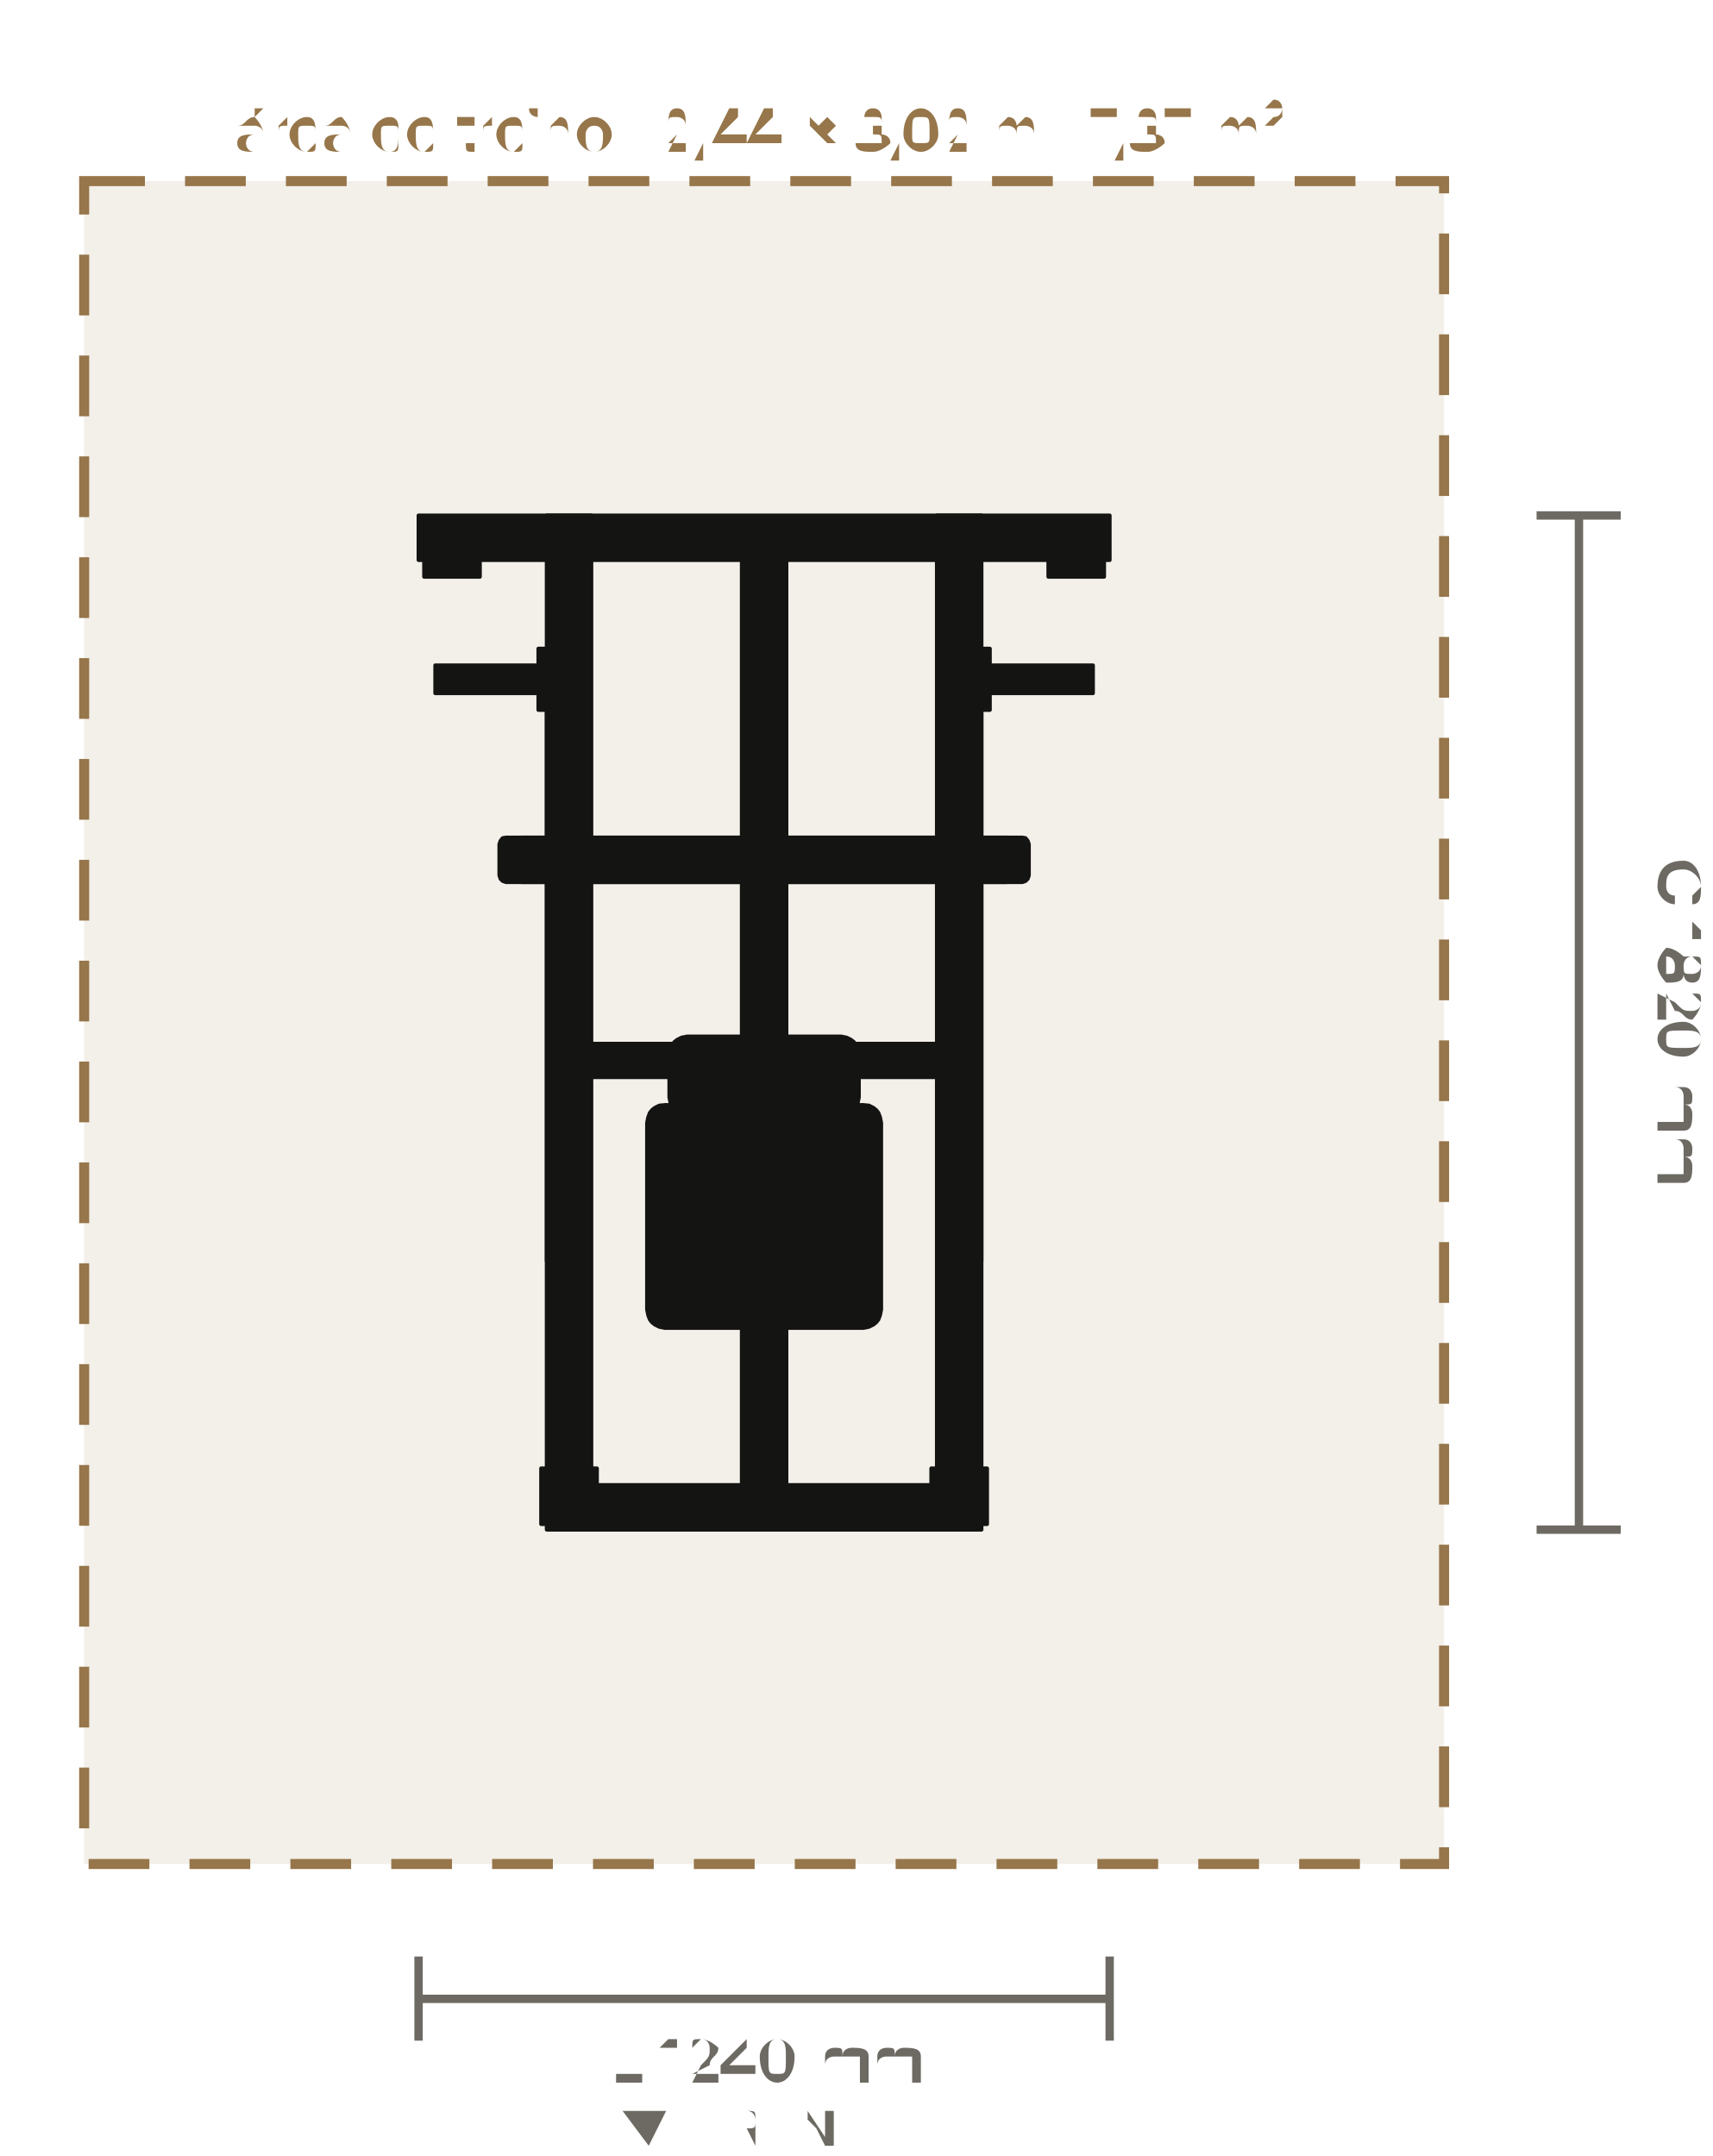
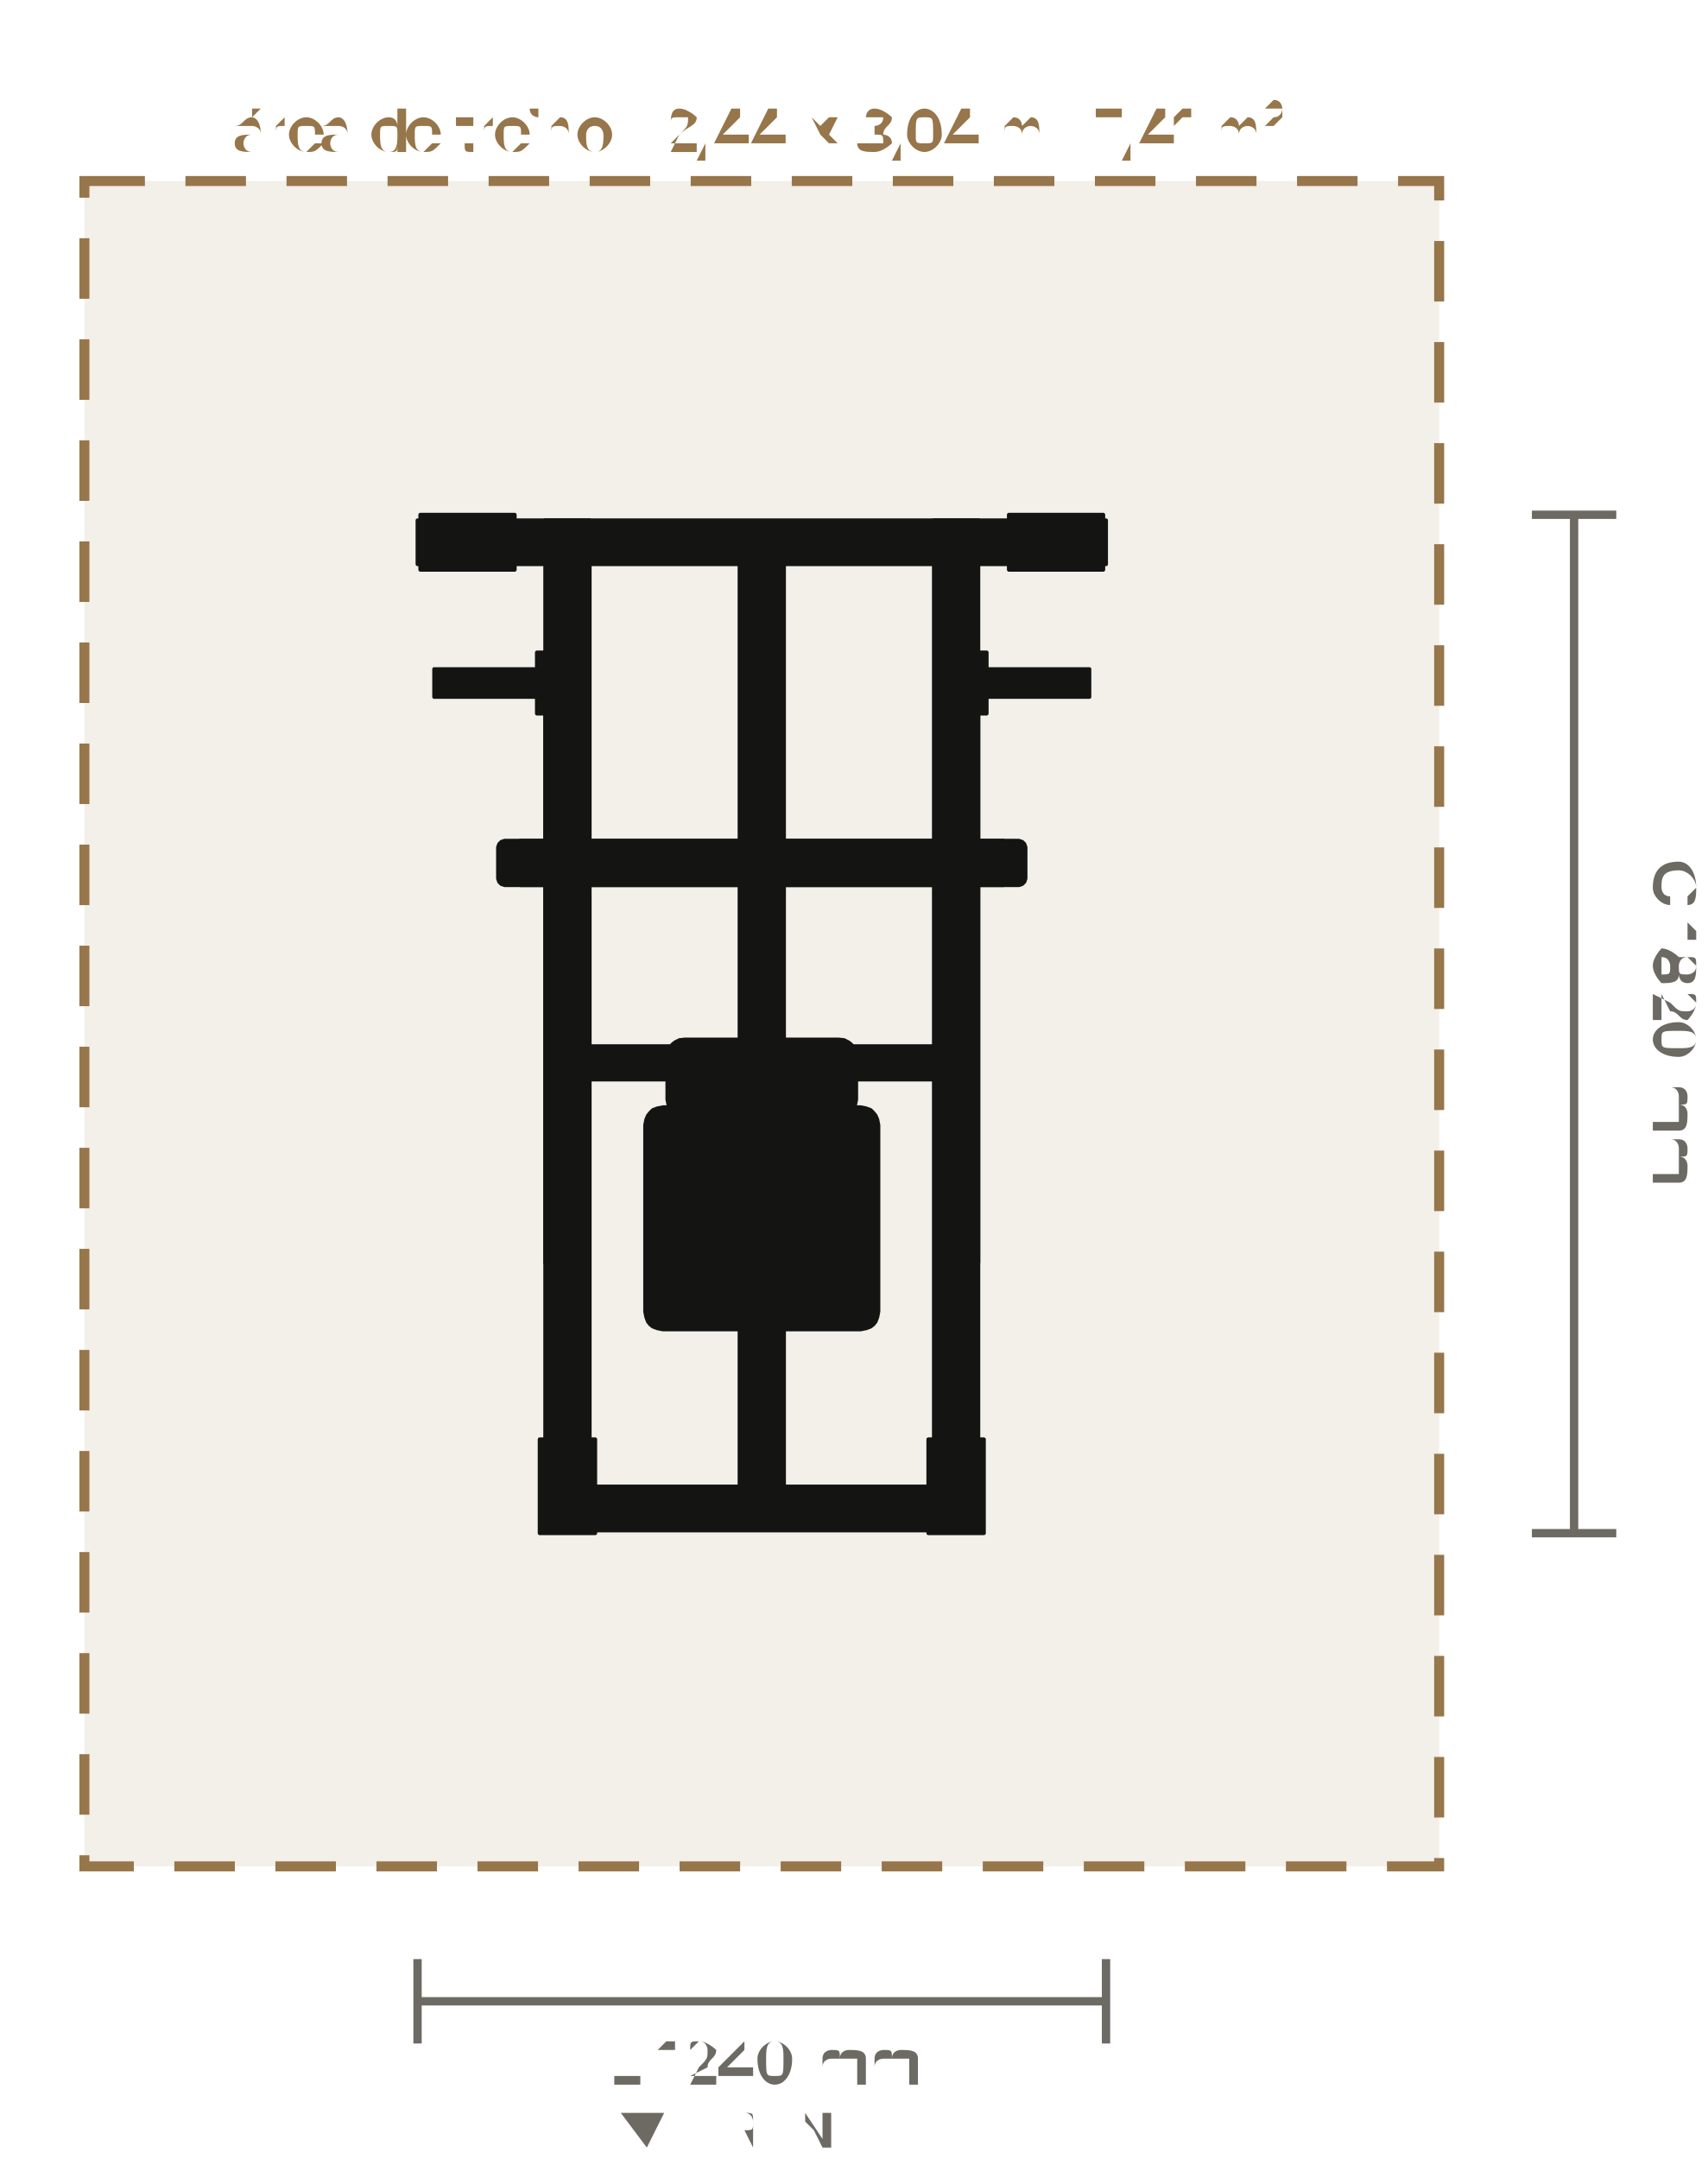
- <svg xmlns="http://www.w3.org/2000/svg" viewBox="-1.371 -1.835 3.072 3.869" role="img" aria-label="Planta do Tríceps Sentado (LD-A018): 1240 × 1820 mm, com 60 cm de área de treino em volta" data-equipment="LD-A018" data-unit="m">
-   <rect class="eq-zone" x="-1.22" y="-1.51" width="2.44" height="3.02" style="fill:#96764a;fill-opacity:.12;stroke:#96764a;stroke-width:0.018;stroke-dasharray:0.109 0.072" />
-   <text class="eq-zone-label" x="0" y="-1.564" style="font-family:Barlow,Inter,Arial,sans-serif;font-size:0.103px;fill:#96764a;text-anchor:middle">área de treino · 2,44 × 3,02 m · 7,37 m²</text>
+ <svg xmlns="http://www.w3.org/2000/svg" viewBox="-1.372 -1.844 3.075 3.888" role="img" aria-label="Planta do Tríceps Sentado (LD-A018): 1240 × 1835 mm, com 60 cm de área de treino em volta" data-equipment="LD-A018" data-unit="m">
+   <rect class="eq-zone" x="-1.22" y="-1.518" width="2.44" height="3.035" style="fill:#96764a;fill-opacity:.12;stroke:#96764a;stroke-width:0.018;stroke-dasharray:0.109 0.073" />
+   <text class="eq-zone-label" x="0" y="-1.572" style="font-family:Barlow,Inter,Arial,sans-serif;font-size:0.104px;fill:#96764a;text-anchor:middle">área de treino · 2,44 × 3,04 m · 7,41 m²</text>
  <g class="eq-parts">
-     <polygon class="eq-part" points="-0.39,-0.91 -0.31,-0.91 -0.31,0.91 -0.39,0.91" style="fill:#141413;stroke:#141413;stroke-width:0.007;stroke-linejoin:round" />
-     <polygon class="eq-part" points="-0.61,-0.9 -0.51,-0.9 -0.51,-0.8 -0.61,-0.8" style="fill:#141413;stroke:#141413;stroke-width:0.007;stroke-linejoin:round" />
-     <polygon class="eq-part" points="-0.4,0.8 -0.3,0.8 -0.3,0.9 -0.4,0.9" style="fill:#141413;stroke:#141413;stroke-width:0.007;stroke-linejoin:round" />
-     <polygon class="eq-part" points="0.31,-0.91 0.39,-0.91 0.39,0.91 0.31,0.91" style="fill:#141413;stroke:#141413;stroke-width:0.007;stroke-linejoin:round" />
-     <polygon class="eq-part" points="0.51,-0.9 0.61,-0.9 0.61,-0.8 0.51,-0.8" style="fill:#141413;stroke:#141413;stroke-width:0.007;stroke-linejoin:round" />
-     <polygon class="eq-part" points="0.3,0.8 0.4,0.8 0.4,0.9 0.3,0.9" style="fill:#141413;stroke:#141413;stroke-width:0.007;stroke-linejoin:round" />
-     <polygon class="eq-part" points="-0.62,-0.91 0.62,-0.91 0.62,-0.83 -0.62,-0.83" style="fill:#141413;stroke:#141413;stroke-width:0.007;stroke-linejoin:round" />
-     <polygon class="eq-part" points="-0.35,0.83 0.35,0.83 0.35,0.91 -0.35,0.91" style="fill:#141413;stroke:#141413;stroke-width:0.007;stroke-linejoin:round" />
-     <polygon class="eq-part" points="-0.04,-0.87 0.04,-0.87 0.04,0.87 -0.04,0.87" style="fill:#141413;stroke:#141413;stroke-width:0.007;stroke-linejoin:round" />
-     <polygon class="eq-part" points="-0.035,0.325 -0.035,0.322 -0.033,0.319 -0.032,0.316 -0.029,0.314 -0.026,0.313 -0.023,0.313 0.023,0.313 0.026,0.313 0.029,0.314 0.032,0.316 0.033,0.319 0.035,0.322 0.035,0.325 0.035,0.371 0.035,0.374 0.033,0.377 0.032,0.379 0.029,0.381 0.026,0.382 0.023,0.383 -0.023,0.383 -0.026,0.382 -0.029,0.381 -0.032,0.379 -0.033,0.377 -0.035,0.374 -0.035,0.371" style="fill:#141413;stroke:#141413;stroke-width:0.007;stroke-linejoin:round" />
-     <polygon class="eq-part" points="0.035,0.325 0.047,0.325 0.047,0.37 0.035,0.37" style="fill:#141413;stroke:#141413;stroke-width:0.007;stroke-linejoin:round" />
-     <polygon class="eq-part" points="0.033,0.348 0.033,0.346 0.033,0.344 0.033,0.343 0.034,0.342 0.034,0.341 0.035,0.341 0.115,0.341 0.116,0.341 0.116,0.342 0.117,0.343 0.117,0.344 0.117,0.346 0.117,0.348 0.117,0.349 0.117,0.351 0.117,0.352 0.116,0.354 0.116,0.354 0.115,0.355 0.035,0.355 0.034,0.354 0.034,0.354 0.033,0.352 0.033,0.351 0.033,0.349" style="fill:#141413;stroke:#141413;stroke-width:0.007;stroke-linejoin:round" />
-     <polygon class="eq-part" points="-0.21,0.18 -0.208,0.17 -0.205,0.162 -0.201,0.157 -0.196,0.153 -0.188,0.149 -0.178,0.148 0.178,0.148 0.188,0.149 0.196,0.153 0.201,0.157 0.205,0.162 0.208,0.17 0.21,0.18 0.21,0.515 0.208,0.525 0.205,0.533 0.201,0.538 0.196,0.542 0.188,0.546 0.178,0.548 -0.178,0.548 -0.188,0.546 -0.196,0.542 -0.201,0.538 -0.205,0.533 -0.208,0.525 -0.21,0.515" style="fill:#141413;stroke:#141413;stroke-width:0.007;stroke-linejoin:round" />
-     <polygon class="eq-part" points="-0.17,0.057 -0.168,0.047 -0.165,0.04 -0.161,0.035 -0.156,0.031 -0.148,0.027 -0.138,0.025 0.138,0.025 0.148,0.027 0.156,0.031 0.161,0.035 0.165,0.04 0.168,0.047 0.17,0.057 0.17,0.134 0.168,0.144 0.165,0.152 0.161,0.157 0.156,0.161 0.148,0.164 0.138,0.166 -0.138,0.166 -0.148,0.164 -0.156,0.161 -0.161,0.157 -0.165,0.152 -0.168,0.144 -0.17,0.134" style="fill:#141413;stroke:#141413;stroke-width:0.007;stroke-linejoin:round" />
-     <polygon class="eq-part" points="-0.03,-0.007 -0.028,-0.013 -0.024,-0.017 -0.018,-0.019 0.018,-0.019 0.024,-0.017 0.028,-0.013 0.03,-0.007 0.03,0.086 0.028,0.092 0.024,0.096 0.018,0.098 -0.018,0.098 -0.024,0.096 -0.028,0.092 -0.03,0.086" style="fill:#141413;stroke:#141413;stroke-width:0.007;stroke-linejoin:round" />
-     <polygon class="eq-part" points="-0.04,-0.332 0.04,-0.332 0.04,-0.252 -0.04,-0.252" style="fill:#141413;stroke:#141413;stroke-width:0.007;stroke-linejoin:round" />
-     <polygon class="eq-part" points="0.33,-0.292 0.39,-0.292 0.39,0.428 0.33,0.428" style="fill:#141413;stroke:#141413;stroke-width:0.007;stroke-linejoin:round" />
-     <polygon class="eq-part" points="0.342,0.428 0.378,0.428 0.378,0.578 0.342,0.578" style="fill:#141413;stroke:#141413;stroke-width:0.007;stroke-linejoin:round" />
-     <polygon class="eq-part" points="0.33,-0.616 0.39,-0.616 0.39,-0.292 0.33,-0.292" style="fill:#141413;stroke:#141413;stroke-width:0.007;stroke-linejoin:round" />
-     <polygon class="eq-part" points="0.39,-0.671 0.405,-0.671 0.405,-0.561 0.39,-0.561" style="fill:#141413;stroke:#141413;stroke-width:0.007;stroke-linejoin:round" />
-     <polygon class="eq-part" points="0.405,-0.641 0.59,-0.641 0.59,-0.591 0.405,-0.591" style="fill:#141413;stroke:#141413;stroke-width:0.007;stroke-linejoin:round" />
-     <polygon class="eq-part" points="-0.39,-0.292 -0.33,-0.292 -0.33,0.428 -0.39,0.428" style="fill:#141413;stroke:#141413;stroke-width:0.007;stroke-linejoin:round" />
-     <polygon class="eq-part" points="-0.378,0.428 -0.342,0.428 -0.342,0.578 -0.378,0.578" style="fill:#141413;stroke:#141413;stroke-width:0.007;stroke-linejoin:round" />
-     <polygon class="eq-part" points="-0.39,-0.616 -0.33,-0.616 -0.33,-0.292 -0.39,-0.292" style="fill:#141413;stroke:#141413;stroke-width:0.007;stroke-linejoin:round" />
-     <polygon class="eq-part" points="-0.405,-0.671 -0.39,-0.671 -0.39,-0.561 -0.405,-0.561" style="fill:#141413;stroke:#141413;stroke-width:0.007;stroke-linejoin:round" />
-     <polygon class="eq-part" points="-0.59,-0.641 -0.405,-0.641 -0.405,-0.591 -0.59,-0.591" style="fill:#141413;stroke:#141413;stroke-width:0.007;stroke-linejoin:round" />
-     <polygon class="eq-part" points="-0.36,-0.315 0.36,-0.315 0.36,-0.27 -0.36,-0.27" style="fill:#141413;stroke:#141413;stroke-width:0.007;stroke-linejoin:round" />
-     <polygon class="eq-part" points="-0.36,0.038 0.36,0.038 0.36,0.098 -0.36,0.098" style="fill:#141413;stroke:#141413;stroke-width:0.007;stroke-linejoin:round" />
-     <polygon class="eq-part" points="-0.475,-0.32 -0.473,-0.326 -0.469,-0.331 -0.463,-0.332 0.463,-0.332 0.469,-0.331 0.473,-0.326 0.475,-0.32 0.475,-0.264 0.473,-0.258 0.469,-0.254 0.463,-0.252 -0.463,-0.252 -0.469,-0.254 -0.473,-0.258 -0.475,-0.264" style="fill:#141413;stroke:#141413;stroke-width:0.007;stroke-linejoin:round" />
-     <polygon class="eq-part" points="-0.435,-0.332 0.435,-0.332 0.435,-0.252 -0.435,-0.252" style="fill:#141413;stroke:#141413;stroke-width:0.007;stroke-linejoin:round" />
+     <polygon class="eq-part" points="-0.39,-0.907 -0.31,-0.907 -0.31,0.912 -0.39,0.912" style="fill:#141413;stroke:#141413;stroke-width:0.007;stroke-linejoin:round" />
+     <polygon class="eq-part" points="-0.615,-0.917 -0.445,-0.917 -0.445,-0.818 -0.615,-0.818" style="fill:#141413;stroke:#141413;stroke-width:0.007;stroke-linejoin:round" />
+     <polygon class="eq-part" points="-0.4,0.748 -0.3,0.748 -0.3,0.917 -0.4,0.917" style="fill:#141413;stroke:#141413;stroke-width:0.007;stroke-linejoin:round" />
+     <polygon class="eq-part" points="0.31,-0.907 0.39,-0.907 0.39,0.912 0.31,0.912" style="fill:#141413;stroke:#141413;stroke-width:0.007;stroke-linejoin:round" />
+     <polygon class="eq-part" points="0.445,-0.917 0.615,-0.917 0.615,-0.818 0.445,-0.818" style="fill:#141413;stroke:#141413;stroke-width:0.007;stroke-linejoin:round" />
+     <polygon class="eq-part" points="0.3,0.748 0.4,0.748 0.4,0.917 0.3,0.917" style="fill:#141413;stroke:#141413;stroke-width:0.007;stroke-linejoin:round" />
+     <polygon class="eq-part" points="-0.62,-0.907 0.62,-0.907 0.62,-0.828 -0.62,-0.828" style="fill:#141413;stroke:#141413;stroke-width:0.007;stroke-linejoin:round" />
+     <polygon class="eq-part" points="-0.35,0.833 0.35,0.833 0.35,0.912 -0.35,0.912" style="fill:#141413;stroke:#141413;stroke-width:0.007;stroke-linejoin:round" />
+     <polygon class="eq-part" points="-0.04,-0.868 0.04,-0.868 0.04,0.873 -0.04,0.873" style="fill:#141413;stroke:#141413;stroke-width:0.007;stroke-linejoin:round" />
+     <polygon class="eq-part" points="-0.035,0.327 -0.035,0.324 -0.033,0.321 -0.032,0.319 -0.029,0.317 -0.026,0.316 -0.023,0.315 0.023,0.315 0.026,0.316 0.029,0.317 0.032,0.319 0.033,0.321 0.035,0.324 0.035,0.327 0.035,0.373 0.035,0.376 0.033,0.379 0.032,0.382 0.029,0.384 0.026,0.385 0.023,0.385 -0.023,0.385 -0.026,0.385 -0.029,0.384 -0.032,0.382 -0.033,0.379 -0.035,0.376 -0.035,0.373" style="fill:#141413;stroke:#141413;stroke-width:0.007;stroke-linejoin:round" />
+     <polygon class="eq-part" points="0.035,0.328 0.047,0.328 0.047,0.373 0.035,0.373" style="fill:#141413;stroke:#141413;stroke-width:0.007;stroke-linejoin:round" />
+     <polygon class="eq-part" points="0.033,0.35 0.033,0.348 0.033,0.347 0.033,0.345 0.034,0.344 0.034,0.343 0.035,0.343 0.115,0.343 0.116,0.343 0.116,0.344 0.117,0.345 0.117,0.347 0.117,0.348 0.117,0.35 0.117,0.352 0.117,0.354 0.117,0.355 0.116,0.356 0.116,0.357 0.115,0.357 0.035,0.357 0.034,0.357 0.034,0.356 0.033,0.355 0.033,0.354 0.033,0.352" style="fill:#141413;stroke:#141413;stroke-width:0.007;stroke-linejoin:round" />
+     <polygon class="eq-part" points="-0.21,0.182 -0.208,0.172 -0.205,0.165 -0.201,0.16 -0.196,0.155 -0.188,0.152 -0.178,0.15 0.178,0.15 0.188,0.152 0.196,0.155 0.201,0.16 0.205,0.165 0.208,0.172 0.21,0.182 0.21,0.518 0.208,0.528 0.205,0.536 0.201,0.541 0.196,0.545 0.188,0.548 0.178,0.55 -0.178,0.55 -0.188,0.548 -0.196,0.545 -0.201,0.541 -0.205,0.536 -0.208,0.528 -0.21,0.518" style="fill:#141413;stroke:#141413;stroke-width:0.007;stroke-linejoin:round" />
+     <polygon class="eq-part" points="-0.17,0.06 -0.168,0.05 -0.165,0.042 -0.161,0.037 -0.156,0.033 -0.148,0.029 -0.138,0.028 0.138,0.028 0.148,0.029 0.156,0.033 0.161,0.037 0.165,0.042 0.168,0.05 0.17,0.06 0.17,0.136 0.168,0.146 0.165,0.154 0.161,0.159 0.156,0.163 0.148,0.167 0.138,0.168 -0.138,0.168 -0.148,0.167 -0.156,0.163 -0.161,0.159 -0.165,0.154 -0.168,0.146 -0.17,0.136" style="fill:#141413;stroke:#141413;stroke-width:0.007;stroke-linejoin:round" />
+     <polygon class="eq-part" points="-0.03,-0.004 -0.028,-0.01 -0.024,-0.015 -0.018,-0.016 0.018,-0.016 0.024,-0.015 0.028,-0.01 0.03,-0.004 0.03,0.088 0.028,0.094 0.024,0.099 0.018,0.1 -0.018,0.1 -0.024,0.099 -0.028,0.094 -0.03,0.088" style="fill:#141413;stroke:#141413;stroke-width:0.007;stroke-linejoin:round" />
+     <polygon class="eq-part" points="-0.04,-0.33 0.04,-0.33 0.04,-0.25 -0.04,-0.25" style="fill:#141413;stroke:#141413;stroke-width:0.007;stroke-linejoin:round" />
+     <polygon class="eq-part" points="0.33,-0.29 0.39,-0.29 0.39,0.43 0.33,0.43" style="fill:#141413;stroke:#141413;stroke-width:0.007;stroke-linejoin:round" />
+     <polygon class="eq-part" points="0.342,0.43 0.378,0.43 0.378,0.58 0.342,0.58" style="fill:#141413;stroke:#141413;stroke-width:0.007;stroke-linejoin:round" />
+     <polygon class="eq-part" points="0.33,-0.614 0.39,-0.614 0.39,-0.29 0.33,-0.29" style="fill:#141413;stroke:#141413;stroke-width:0.007;stroke-linejoin:round" />
+     <polygon class="eq-part" points="0.39,-0.669 0.405,-0.669 0.405,-0.559 0.39,-0.559" style="fill:#141413;stroke:#141413;stroke-width:0.007;stroke-linejoin:round" />
+     <polygon class="eq-part" points="0.405,-0.639 0.59,-0.639 0.59,-0.589 0.405,-0.589" style="fill:#141413;stroke:#141413;stroke-width:0.007;stroke-linejoin:round" />
+     <polygon class="eq-part" points="-0.39,-0.29 -0.33,-0.29 -0.33,0.43 -0.39,0.43" style="fill:#141413;stroke:#141413;stroke-width:0.007;stroke-linejoin:round" />
+     <polygon class="eq-part" points="-0.378,0.43 -0.342,0.43 -0.342,0.58 -0.378,0.58" style="fill:#141413;stroke:#141413;stroke-width:0.007;stroke-linejoin:round" />
+     <polygon class="eq-part" points="-0.39,-0.614 -0.33,-0.614 -0.33,-0.29 -0.39,-0.29" style="fill:#141413;stroke:#141413;stroke-width:0.007;stroke-linejoin:round" />
+     <polygon class="eq-part" points="-0.405,-0.669 -0.39,-0.669 -0.39,-0.559 -0.405,-0.559" style="fill:#141413;stroke:#141413;stroke-width:0.007;stroke-linejoin:round" />
+     <polygon class="eq-part" points="-0.59,-0.639 -0.405,-0.639 -0.405,-0.589 -0.59,-0.589" style="fill:#141413;stroke:#141413;stroke-width:0.007;stroke-linejoin:round" />
+     <polygon class="eq-part" points="-0.36,-0.312 0.36,-0.312 0.36,-0.267 -0.36,-0.267" style="fill:#141413;stroke:#141413;stroke-width:0.007;stroke-linejoin:round" />
+     <polygon class="eq-part" points="-0.36,0.04 0.36,0.04 0.36,0.1 -0.36,0.1" style="fill:#141413;stroke:#141413;stroke-width:0.007;stroke-linejoin:round" />
+     <polygon class="eq-part" points="-0.475,-0.318 -0.473,-0.324 -0.469,-0.328 -0.463,-0.33 0.463,-0.33 0.469,-0.328 0.473,-0.324 0.475,-0.318 0.475,-0.262 0.473,-0.256 0.469,-0.252 0.463,-0.25 -0.463,-0.25 -0.469,-0.252 -0.473,-0.256 -0.475,-0.262" style="fill:#141413;stroke:#141413;stroke-width:0.007;stroke-linejoin:round" />
+     <polygon class="eq-part" points="-0.435,-0.33 0.435,-0.33 0.435,-0.25 -0.435,-0.25" style="fill:#141413;stroke:#141413;stroke-width:0.007;stroke-linejoin:round" />
  </g>
-   <line class="eq-dim" x1="-0.62" y1="1.752" x2="0.62" y2="1.752" style="stroke:#6d6a63;stroke-width:0.015" />
-   <line class="eq-dim" x1="-0.62" y1="1.676" x2="-0.62" y2="1.827" style="stroke:#6d6a63;stroke-width:0.015" />
-   <line class="eq-dim" x1="0.62" y1="1.676" x2="0.62" y2="1.827" style="stroke:#6d6a63;stroke-width:0.015" />
-   <text class="eq-text" x="0" y="1.904" style="font-family:Barlow,Inter,Arial,sans-serif;font-size:0.109px;fill:#6d6a63;text-anchor:middle">L 1240 mm</text>
-   <line class="eq-dim" x1="1.462" y1="-0.91" x2="1.462" y2="0.91" style="stroke:#6d6a63;stroke-width:0.015" />
-   <line class="eq-dim" x1="1.386" y1="-0.91" x2="1.537" y2="-0.91" style="stroke:#6d6a63;stroke-width:0.015" />
-   <line class="eq-dim" x1="1.386" y1="0.91" x2="1.537" y2="0.91" style="stroke:#6d6a63;stroke-width:0.015" />
-   <text class="eq-text" x="1.603" y="0" transform="rotate(90 1.6029 0)" style="font-family:Barlow,Inter,Arial,sans-serif;font-size:0.109px;fill:#6d6a63;text-anchor:middle">C 1820 mm</text>
-   <text class="eq-text" x="0" y="2.013" style="font-family:Barlow,Inter,Arial,sans-serif;font-size:0.109px;fill:#6d6a63;text-anchor:middle;font-size:0.087px;letter-spacing:.1em">▼ FRENTE</text>
+   <line class="eq-dim" x1="-0.62" y1="1.76" x2="0.62" y2="1.76" style="stroke:#6d6a63;stroke-width:0.015" />
+   <line class="eq-dim" x1="-0.62" y1="1.684" x2="-0.62" y2="1.836" style="stroke:#6d6a63;stroke-width:0.015" />
+   <line class="eq-dim" x1="0.62" y1="1.684" x2="0.62" y2="1.836" style="stroke:#6d6a63;stroke-width:0.015" />
+   <text class="eq-text" x="0" y="1.913" style="font-family:Barlow,Inter,Arial,sans-serif;font-size:0.109px;fill:#6d6a63;text-anchor:middle">L 1240 mm</text>
+   <line class="eq-dim" x1="1.463" y1="-0.917" x2="1.463" y2="0.917" style="stroke:#6d6a63;stroke-width:0.015" />
+   <line class="eq-dim" x1="1.387" y1="-0.917" x2="1.539" y2="-0.917" style="stroke:#6d6a63;stroke-width:0.015" />
+   <line class="eq-dim" x1="1.387" y1="0.917" x2="1.539" y2="0.917" style="stroke:#6d6a63;stroke-width:0.015" />
+   <text class="eq-text" x="1.605" y="0" transform="rotate(90 1.6048 0)" style="font-family:Barlow,Inter,Arial,sans-serif;font-size:0.109px;fill:#6d6a63;text-anchor:middle">C 1820 mm</text>
+   <text class="eq-text" x="0" y="2.022" style="font-family:Barlow,Inter,Arial,sans-serif;font-size:0.109px;fill:#6d6a63;text-anchor:middle;font-size:0.087px;letter-spacing:.1em">▼ FRENTE</text>
</svg>
